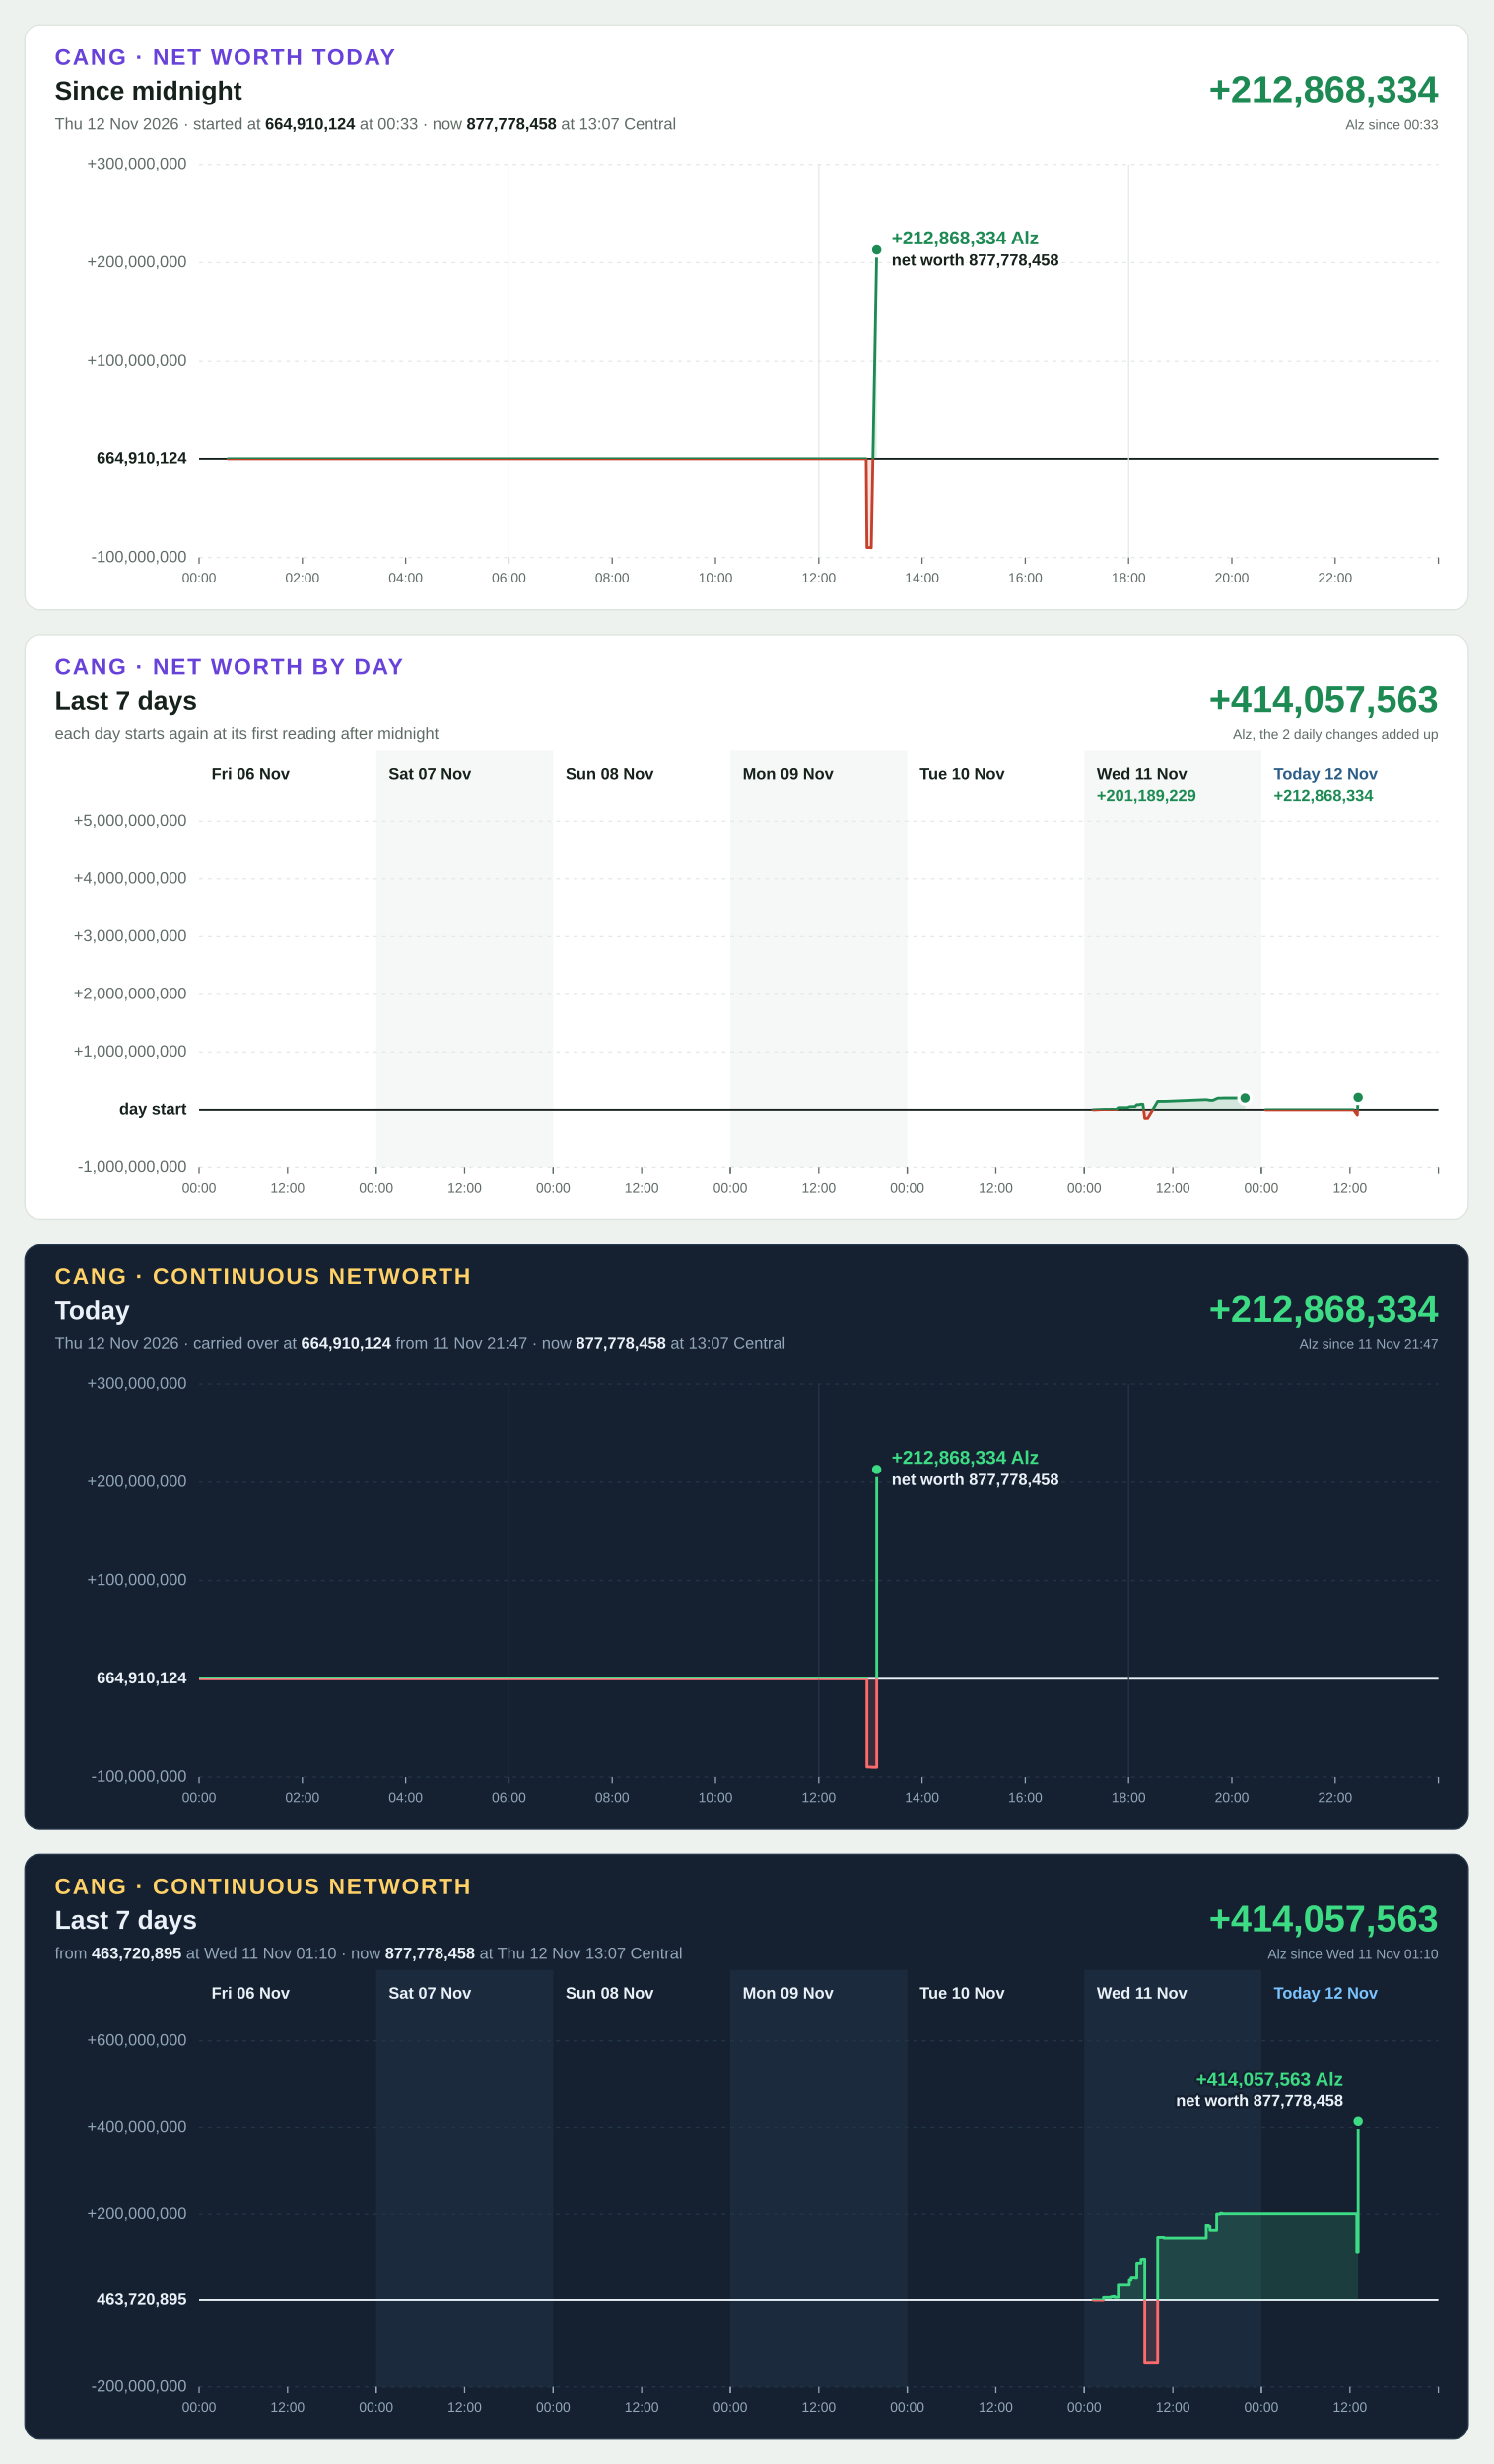
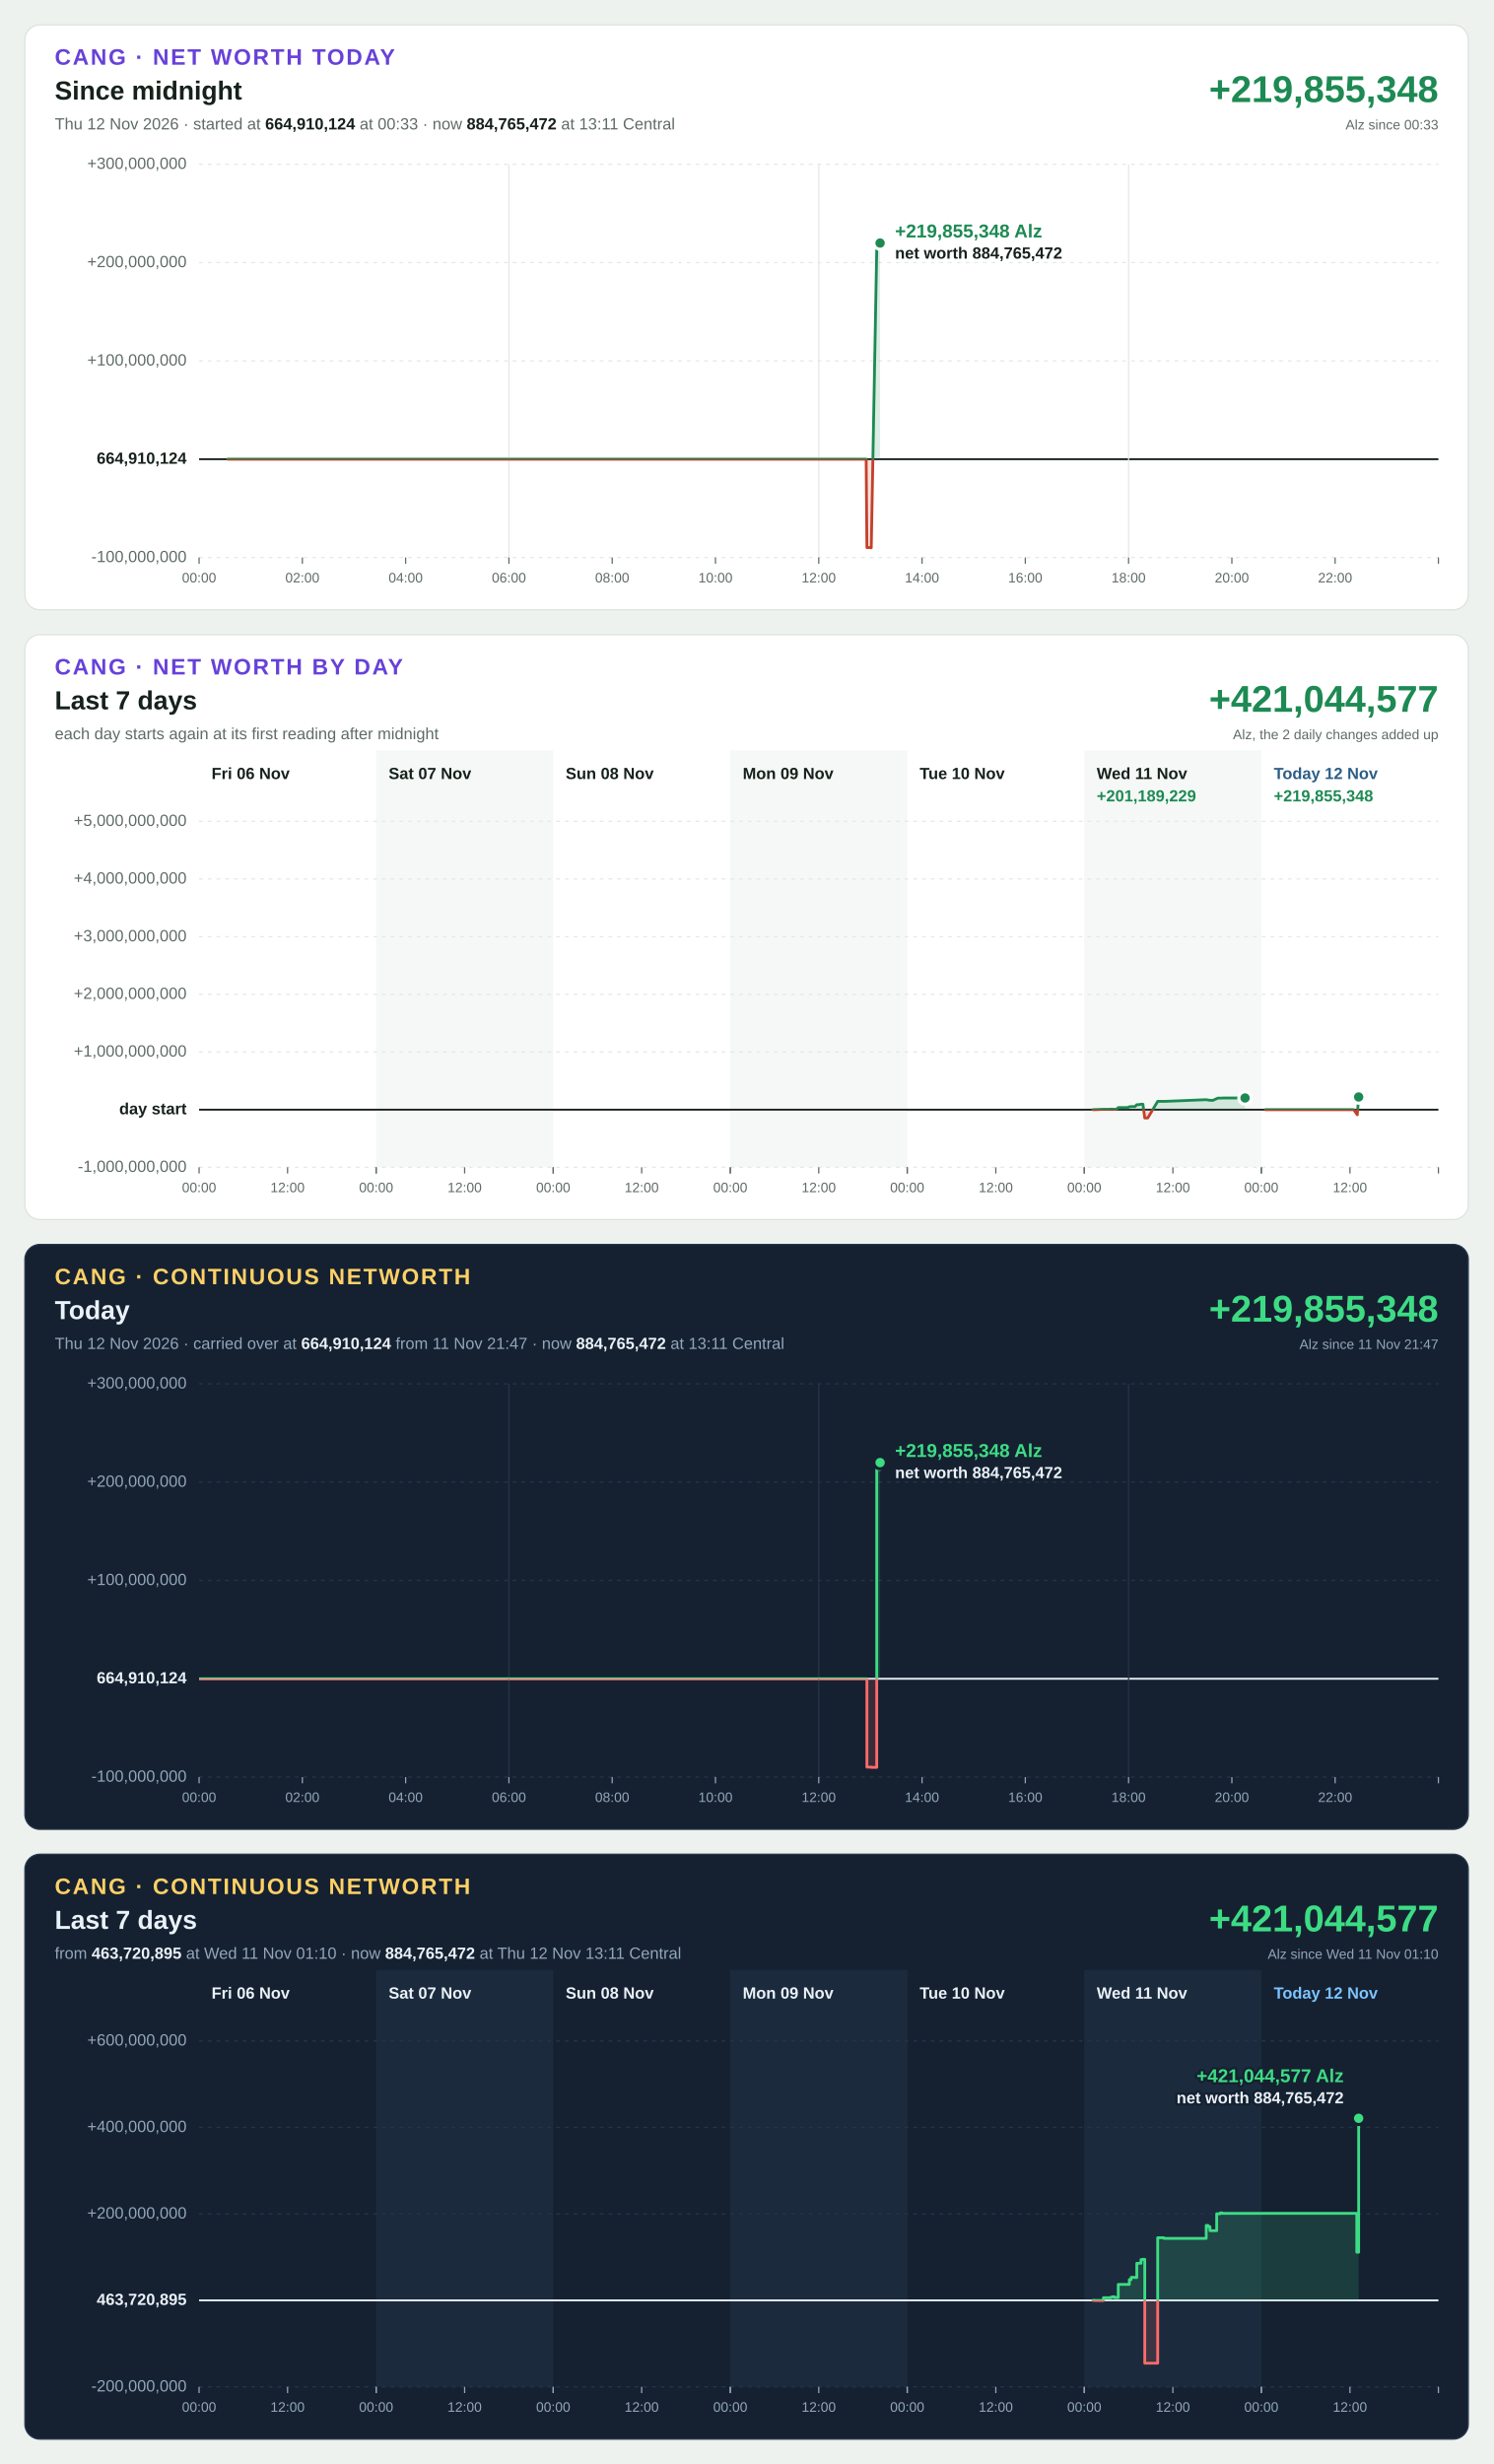
<svg xmlns="http://www.w3.org/2000/svg" width="1200" height="1980" viewBox="0 0 1200 1980" font-family="Segoe UI, Helvetica Neue, Arial, sans-serif" font-size="13" style="font-variant-numeric: tabular-nums">
  <rect width="1200" height="1980" fill="#eef2ef" />
  <g transform="translate(20,20)">
    <rect width="1160" height="470" rx="12" fill="#ffffff" stroke="#dbe3de" />
    <text x="24" y="32" font-size="18" font-weight="700" letter-spacing="1.4" fill="#6741d9">CANG · NET WORTH TODAY</text>
    <text x="24" y="60" font-size="21" font-weight="700" fill="#16211b">Since midnight</text>
-     <text x="24" y="84" fill="#5f6b65">Thu 12 Nov 2026 · started at <tspan font-weight="700" fill="#16211b">664,910,124</tspan> at 00:33 · now <tspan font-weight="700" fill="#16211b">877,778,458</tspan> at 13:07 Central</text>
-     <text x="1136" y="62" font-size="30" font-weight="700" text-anchor="end" fill="#1d8a53">+212,868,334</text>
+     <text x="24" y="84" fill="#5f6b65">Thu 12 Nov 2026 · started at <tspan font-weight="700" fill="#16211b">664,910,124</tspan> at 00:33 · now <tspan font-weight="700" fill="#16211b">884,765,472</tspan> at 13:11 Central</text>
+     <text x="1136" y="62" font-size="30" font-weight="700" text-anchor="end" fill="#1d8a53">+219,855,348</text>
    <text x="1136" y="84" font-size="11" text-anchor="end" fill="#5f6b65">Alz since 00:33</text>
    <line x1="140" x2="1136" y1="428.0" y2="428.0" stroke="#e3e9e5" stroke-width="1" stroke-dasharray="3 4" />
    <text x="130" y="428.0" text-anchor="end" dominant-baseline="middle" font-weight="400" fill="#5f6b65">-100,000,000</text>
    <line x1="140" x2="1136" y1="349.0" y2="349.0" stroke="#16211b" stroke-width="1.5" />
    <text x="130" y="349.0" text-anchor="end" dominant-baseline="middle" font-weight="700" fill="#16211b">664,910,124</text>
    <line x1="140" x2="1136" y1="270.0" y2="270.0" stroke="#e3e9e5" stroke-width="1" stroke-dasharray="3 4" />
    <text x="130" y="270.0" text-anchor="end" dominant-baseline="middle" font-weight="400" fill="#5f6b65">+100,000,000</text>
    <line x1="140" x2="1136" y1="191.0" y2="191.0" stroke="#e3e9e5" stroke-width="1" stroke-dasharray="3 4" />
    <text x="130" y="191.0" text-anchor="end" dominant-baseline="middle" font-weight="400" fill="#5f6b65">+200,000,000</text>
    <line x1="140" x2="1136" y1="112.0" y2="112.0" stroke="#e3e9e5" stroke-width="1" stroke-dasharray="3 4" />
    <text x="130" y="112.0" text-anchor="end" dominant-baseline="middle" font-weight="400" fill="#5f6b65">+300,000,000</text>
    <line x1="140.0" x2="140.0" y1="428" y2="433" stroke="#5f6b65" stroke-width="1" />
    <text x="140.0" y="448" font-size="11" text-anchor="middle" fill="#5f6b65">00:00</text>
    <line x1="223.0" x2="223.0" y1="428" y2="433" stroke="#5f6b65" stroke-width="1" />
    <text x="223.0" y="448" font-size="11" text-anchor="middle" fill="#5f6b65">02:00</text>
    <line x1="306.0" x2="306.0" y1="428" y2="433" stroke="#5f6b65" stroke-width="1" />
    <text x="306.0" y="448" font-size="11" text-anchor="middle" fill="#5f6b65">04:00</text>
    <line x1="389.0" x2="389.0" y1="112" y2="428" stroke="#e3e9e5" stroke-width="1" />
    <line x1="389.0" x2="389.0" y1="428" y2="433" stroke="#5f6b65" stroke-width="1" />
    <text x="389.0" y="448" font-size="11" text-anchor="middle" fill="#5f6b65">06:00</text>
    <line x1="472.0" x2="472.0" y1="428" y2="433" stroke="#5f6b65" stroke-width="1" />
    <text x="472.0" y="448" font-size="11" text-anchor="middle" fill="#5f6b65">08:00</text>
    <line x1="555.0" x2="555.0" y1="428" y2="433" stroke="#5f6b65" stroke-width="1" />
    <text x="555.0" y="448" font-size="11" text-anchor="middle" fill="#5f6b65">10:00</text>
    <line x1="638.0" x2="638.0" y1="112" y2="428" stroke="#e3e9e5" stroke-width="1" />
    <line x1="638.0" x2="638.0" y1="428" y2="433" stroke="#5f6b65" stroke-width="1" />
    <text x="638.0" y="448" font-size="11" text-anchor="middle" fill="#5f6b65">12:00</text>
    <line x1="721.0" x2="721.0" y1="428" y2="433" stroke="#5f6b65" stroke-width="1" />
    <text x="721.0" y="448" font-size="11" text-anchor="middle" fill="#5f6b65">14:00</text>
    <line x1="804.0" x2="804.0" y1="428" y2="433" stroke="#5f6b65" stroke-width="1" />
    <text x="804.0" y="448" font-size="11" text-anchor="middle" fill="#5f6b65">16:00</text>
    <line x1="887.0" x2="887.0" y1="112" y2="428" stroke="#e3e9e5" stroke-width="1" />
    <line x1="887.0" x2="887.0" y1="428" y2="433" stroke="#5f6b65" stroke-width="1" />
    <text x="887.0" y="448" font-size="11" text-anchor="middle" fill="#5f6b65">18:00</text>
    <line x1="970.0" x2="970.0" y1="428" y2="433" stroke="#5f6b65" stroke-width="1" />
    <text x="970.0" y="448" font-size="11" text-anchor="middle" fill="#5f6b65">20:00</text>
    <line x1="1053.0" x2="1053.0" y1="428" y2="433" stroke="#5f6b65" stroke-width="1" />
    <text x="1053.0" y="448" font-size="11" text-anchor="middle" fill="#5f6b65">22:00</text>
    <line x1="1136.0" x2="1136.0" y1="428" y2="433" stroke="#5f6b65" stroke-width="1" />
    <defs>
-       <path id="shape-today" d="M163.1 349.0L163.1 349.0L163.7 349.0L187.1 349.0L187.4 349.0L195.3 349.0L508.9 349.0L509.2 349.0L572.1 349.0L572.4 349.0L588.5 349.0L588.8 349.0L613.0 349.0L629.7 349.0L630.0 349.0L658.8 349.0L659.1 349.0L676.1 349.0L676.7 420.0L679.9 420.0L680.2 420.2L684.6 180.8L684.6 349.0Z" />
-       <path id="line-today" d="M163.1 349.0L163.7 349.0L187.1 349.0L187.4 349.0L195.3 349.0L508.9 349.0L509.2 349.0L572.1 349.0L572.4 349.0L588.5 349.0L588.8 349.0L613.0 349.0L629.7 349.0L630.0 349.0L658.8 349.0L659.1 349.0L676.1 349.0L676.7 420.0L679.9 420.0L680.2 420.2L684.6 180.8" />
+       <path id="shape-today" d="M163.1 349.0L163.1 349.0L163.7 349.0L187.1 349.0L187.4 349.0L195.3 349.0L508.9 349.0L509.2 349.0L572.1 349.0L572.4 349.0L588.5 349.0L588.8 349.0L613.0 349.0L629.7 349.0L630.0 349.0L658.8 349.0L659.1 349.0L676.1 349.0L676.7 420.0L679.9 420.0L680.2 420.2L684.6 180.8L687.3 175.3L687.3 349.0Z" />
+       <path id="line-today" d="M163.1 349.0L163.7 349.0L187.1 349.0L187.4 349.0L195.3 349.0L508.9 349.0L509.2 349.0L572.1 349.0L572.4 349.0L588.5 349.0L588.8 349.0L613.0 349.0L629.7 349.0L630.0 349.0L658.8 349.0L659.1 349.0L676.1 349.0L676.7 420.0L679.9 420.0L680.2 420.2L684.6 180.8L687.3 175.3" />
      <clipPath id="up-today">
        <rect x="140" y="112" width="996" height="237.0" />
      </clipPath>
      <clipPath id="down-today">
        <rect x="140" y="349.0" width="996" height="79.0" />
      </clipPath>
    </defs>
    <use href="#shape-today" fill="#1d8a53" fill-opacity="0.15" clip-path="url(#up-today)" />
    <use href="#line-today" fill="none" stroke="#1d8a53" stroke-width="2.25" stroke-linejoin="round" stroke-linecap="round" clip-path="url(#up-today)" />
    <use href="#shape-today" fill="#c4402b" fill-opacity="0.15" clip-path="url(#down-today)" />
    <use href="#line-today" fill="none" stroke="#c4402b" stroke-width="2.25" stroke-linejoin="round" stroke-linecap="round" clip-path="url(#down-today)" />
-     <circle cx="684.6" cy="180.8" r="5" fill="#1d8a53" stroke="#ffffff" stroke-width="2.5" />
-     <text x="696.6" y="176.3" text-anchor="start" font-size="15" font-weight="700" fill="#1d8a53" stroke="#ffffff" stroke-width="4" stroke-linejoin="round" paint-order="stroke">+212,868,334 Alz</text>
-     <text x="696.6" y="193.3" text-anchor="start" font-size="13" font-weight="600" fill="#16211b" stroke="#ffffff" stroke-width="4" stroke-linejoin="round" paint-order="stroke">net worth 877,778,458</text>
+     <circle cx="687.3" cy="175.3" r="5" fill="#1d8a53" stroke="#ffffff" stroke-width="2.5" />
+     <text x="699.3" y="170.8" text-anchor="start" font-size="15" font-weight="700" fill="#1d8a53" stroke="#ffffff" stroke-width="4" stroke-linejoin="round" paint-order="stroke">+219,855,348 Alz</text>
+     <text x="699.3" y="187.8" text-anchor="start" font-size="13" font-weight="600" fill="#16211b" stroke="#ffffff" stroke-width="4" stroke-linejoin="round" paint-order="stroke">net worth 884,765,472</text>
  </g>
  <g transform="translate(20,510)">
    <rect width="1160" height="470" rx="12" fill="#ffffff" stroke="#dbe3de" />
    <text x="24" y="32" font-size="18" font-weight="700" letter-spacing="1.4" fill="#6741d9">CANG · NET WORTH BY DAY</text>
    <text x="24" y="60" font-size="21" font-weight="700" fill="#16211b">Last 7 days</text>
    <text x="24" y="84" fill="#5f6b65">each day starts again at its first reading after midnight</text>
-     <text x="1136" y="62" font-size="30" font-weight="700" text-anchor="end" fill="#1d8a53">+414,057,563</text>
+     <text x="1136" y="62" font-size="30" font-weight="700" text-anchor="end" fill="#1d8a53">+421,044,577</text>
    <text x="1136" y="84" font-size="11" text-anchor="end" fill="#5f6b65">Alz, the 2 daily changes added up</text>
    <rect x="282.3" y="93" width="142.3" height="335" fill="#f5f8f6" />
    <rect x="566.9" y="93" width="142.3" height="335" fill="#f5f8f6" />
    <rect x="851.4" y="93" width="142.3" height="335" fill="#f5f8f6" />
    <line x1="140" x2="1136" y1="428.0" y2="428.0" stroke="#e3e9e5" stroke-width="1" stroke-dasharray="3 4" />
    <text x="130" y="428.0" text-anchor="end" dominant-baseline="middle" font-weight="400" fill="#5f6b65">-1,000,000,000</text>
    <line x1="140" x2="1136" y1="381.7" y2="381.7" stroke="#16211b" stroke-width="1.5" />
    <text x="130" y="381.7" text-anchor="end" dominant-baseline="middle" font-weight="700" fill="#16211b">day start</text>
    <line x1="140" x2="1136" y1="335.3" y2="335.3" stroke="#e3e9e5" stroke-width="1" stroke-dasharray="3 4" />
    <text x="130" y="335.3" text-anchor="end" dominant-baseline="middle" font-weight="400" fill="#5f6b65">+1,000,000,000</text>
    <line x1="140" x2="1136" y1="289.0" y2="289.0" stroke="#e3e9e5" stroke-width="1" stroke-dasharray="3 4" />
    <text x="130" y="289.0" text-anchor="end" dominant-baseline="middle" font-weight="400" fill="#5f6b65">+2,000,000,000</text>
    <line x1="140" x2="1136" y1="242.7" y2="242.7" stroke="#e3e9e5" stroke-width="1" stroke-dasharray="3 4" />
    <text x="130" y="242.7" text-anchor="end" dominant-baseline="middle" font-weight="400" fill="#5f6b65">+3,000,000,000</text>
    <line x1="140" x2="1136" y1="196.3" y2="196.3" stroke="#e3e9e5" stroke-width="1" stroke-dasharray="3 4" />
    <text x="130" y="196.3" text-anchor="end" dominant-baseline="middle" font-weight="400" fill="#5f6b65">+4,000,000,000</text>
    <line x1="140" x2="1136" y1="150.0" y2="150.0" stroke="#e3e9e5" stroke-width="1" stroke-dasharray="3 4" />
    <text x="130" y="150.0" text-anchor="end" dominant-baseline="middle" font-weight="400" fill="#5f6b65">+5,000,000,000</text>
    <text x="150.0" y="116" font-weight="700" fill="#16211b">Fri 06 Nov</text>
    <line x1="140.0" x2="140.0" y1="428" y2="433" stroke="#5f6b65" stroke-width="1" />
    <text x="140.0" y="448" font-size="11" text-anchor="middle" fill="#5f6b65">00:00</text>
    <line x1="211.1" x2="211.1" y1="428" y2="433" stroke="#5f6b65" stroke-width="1" />
    <text x="211.1" y="448" font-size="11" text-anchor="middle" fill="#5f6b65">12:00</text>
    <line x1="282.3" x2="282.3" y1="428" y2="433" stroke="#5f6b65" stroke-width="1" />
    <text x="292.3" y="116" font-weight="700" fill="#16211b">Sat 07 Nov</text>
    <line x1="282.3" x2="282.3" y1="428" y2="433" stroke="#5f6b65" stroke-width="1" />
    <text x="282.3" y="448" font-size="11" text-anchor="middle" fill="#5f6b65">00:00</text>
    <line x1="353.4" x2="353.4" y1="428" y2="433" stroke="#5f6b65" stroke-width="1" />
    <text x="353.4" y="448" font-size="11" text-anchor="middle" fill="#5f6b65">12:00</text>
    <line x1="424.6" x2="424.6" y1="428" y2="433" stroke="#5f6b65" stroke-width="1" />
    <text x="434.6" y="116" font-weight="700" fill="#16211b">Sun 08 Nov</text>
    <line x1="424.6" x2="424.6" y1="428" y2="433" stroke="#5f6b65" stroke-width="1" />
    <text x="424.6" y="448" font-size="11" text-anchor="middle" fill="#5f6b65">00:00</text>
    <line x1="495.7" x2="495.7" y1="428" y2="433" stroke="#5f6b65" stroke-width="1" />
    <text x="495.7" y="448" font-size="11" text-anchor="middle" fill="#5f6b65">12:00</text>
    <line x1="566.9" x2="566.9" y1="428" y2="433" stroke="#5f6b65" stroke-width="1" />
    <text x="576.9" y="116" font-weight="700" fill="#16211b">Mon 09 Nov</text>
    <line x1="566.9" x2="566.9" y1="428" y2="433" stroke="#5f6b65" stroke-width="1" />
    <text x="566.9" y="448" font-size="11" text-anchor="middle" fill="#5f6b65">00:00</text>
    <line x1="638.0" x2="638.0" y1="428" y2="433" stroke="#5f6b65" stroke-width="1" />
    <text x="638.0" y="448" font-size="11" text-anchor="middle" fill="#5f6b65">12:00</text>
    <line x1="709.1" x2="709.1" y1="428" y2="433" stroke="#5f6b65" stroke-width="1" />
    <text x="719.1" y="116" font-weight="700" fill="#16211b">Tue 10 Nov</text>
    <line x1="709.1" x2="709.1" y1="428" y2="433" stroke="#5f6b65" stroke-width="1" />
    <text x="709.1" y="448" font-size="11" text-anchor="middle" fill="#5f6b65">00:00</text>
    <line x1="780.3" x2="780.3" y1="428" y2="433" stroke="#5f6b65" stroke-width="1" />
    <text x="780.3" y="448" font-size="11" text-anchor="middle" fill="#5f6b65">12:00</text>
    <line x1="851.4" x2="851.4" y1="428" y2="433" stroke="#5f6b65" stroke-width="1" />
    <text x="861.4" y="116" font-weight="700" fill="#16211b">Wed 11 Nov</text>
    <line x1="851.4" x2="851.4" y1="428" y2="433" stroke="#5f6b65" stroke-width="1" />
    <text x="851.4" y="448" font-size="11" text-anchor="middle" fill="#5f6b65">00:00</text>
    <line x1="922.6" x2="922.6" y1="428" y2="433" stroke="#5f6b65" stroke-width="1" />
    <text x="922.6" y="448" font-size="11" text-anchor="middle" fill="#5f6b65">12:00</text>
    <line x1="993.7" x2="993.7" y1="428" y2="433" stroke="#5f6b65" stroke-width="1" />
    <text x="861.4" y="134" font-weight="700" fill="#1d8a53">+201,189,229</text>
    <defs>
      <path id="shape-day5" d="M858.4 381.7L858.4 381.7L859.9 381.7L866.8 381.4L868.3 381.4L869.8 381.4L871.3 381.4L872.8 381.3L874.2 381.3L875.7 381.4L877.2 381.4L878.7 380.0L880.2 380.0L881.7 380.0L883.2 380.0L884.7 380.0L886.2 380.0L887.6 379.4L889.1 379.2L890.6 379.2L892.1 379.2L893.6 377.7L895.1 377.7L897.0 377.3L898.5 377.3L900.0 388.4L902.4 388.4L910.4 375.0L911.9 375.0L913.4 375.0L915.4 375.0L916.9 375.0L948.8 373.7L950.3 373.8L951.8 374.1L953.3 374.2L954.8 374.2L958.8 372.4L959.8 372.4L961.2 372.4L962.2 372.4L963.2 372.3L964.7 372.3L965.7 372.3L966.7 372.3L972.8 372.3L980.6 372.3L980.6 381.7Z" />
      <path id="line-day5" d="M858.4 381.7L859.9 381.7L866.8 381.4L868.3 381.4L869.8 381.4L871.3 381.4L872.8 381.3L874.2 381.3L875.7 381.4L877.2 381.4L878.7 380.0L880.2 380.0L881.7 380.0L883.2 380.0L884.7 380.0L886.2 380.0L887.6 379.4L889.1 379.2L890.6 379.2L892.1 379.2L893.6 377.7L895.1 377.7L897.0 377.3L898.5 377.3L900.0 388.4L902.4 388.4L910.4 375.0L911.9 375.0L913.4 375.0L915.4 375.0L916.9 375.0L948.8 373.7L950.3 373.8L951.8 374.1L953.3 374.2L954.8 374.2L958.8 372.4L959.8 372.4L961.2 372.4L962.2 372.4L963.2 372.3L964.7 372.3L965.7 372.3L966.7 372.3L972.8 372.3L980.6 372.3" />
      <clipPath id="up-day5">
        <rect x="140" y="150" width="996" height="231.7" />
      </clipPath>
      <clipPath id="down-day5">
        <rect x="140" y="381.7" width="996" height="46.3" />
      </clipPath>
    </defs>
    <use href="#shape-day5" fill="#1d8a53" fill-opacity="0.15" clip-path="url(#up-day5)" />
    <use href="#line-day5" fill="none" stroke="#1d8a53" stroke-width="2.25" stroke-linejoin="round" stroke-linecap="round" clip-path="url(#up-day5)" />
    <use href="#shape-day5" fill="#c4402b" fill-opacity="0.15" clip-path="url(#down-day5)" />
    <use href="#line-day5" fill="none" stroke="#c4402b" stroke-width="2.25" stroke-linejoin="round" stroke-linecap="round" clip-path="url(#down-day5)" />
    <circle cx="980.6" cy="372.3" r="5" fill="#1d8a53" stroke="#ffffff" stroke-width="2.5" />
    <text x="1003.7" y="116" font-weight="700" fill="#2b5d87">Today 12 Nov</text>
    <line x1="993.7" x2="993.7" y1="428" y2="433" stroke="#5f6b65" stroke-width="1" />
    <text x="993.7" y="448" font-size="11" text-anchor="middle" fill="#5f6b65">00:00</text>
    <line x1="1064.9" x2="1064.9" y1="428" y2="433" stroke="#5f6b65" stroke-width="1" />
    <text x="1064.9" y="448" font-size="11" text-anchor="middle" fill="#5f6b65">12:00</text>
    <line x1="1136.0" x2="1136.0" y1="428" y2="433" stroke="#5f6b65" stroke-width="1" />
-     <text x="1003.7" y="134" font-weight="700" fill="#1d8a53">+212,868,334</text>
-     <defs>
-       <path id="shape-day6" d="M997.0 381.7L997.0 381.7L1000.5 381.7L1046.5 381.7L1057.8 381.7L1063.7 381.7L1067.9 381.7L1070.8 385.8L1071.5 371.8L1071.5 381.7Z" />
-       <path id="line-day6" d="M997.0 381.7L1000.5 381.7L1046.5 381.7L1057.8 381.7L1063.7 381.7L1067.9 381.7L1070.8 385.8L1071.5 371.8" />
+     <text x="1003.7" y="134" font-weight="700" fill="#1d8a53">+219,855,348</text>
+     <defs>
+       <path id="shape-day6" d="M997.0 381.7L997.0 381.7L1000.5 381.7L1046.5 381.7L1057.8 381.7L1063.7 381.7L1067.9 381.7L1070.8 385.8L1071.9 371.5L1071.9 381.7Z" />
+       <path id="line-day6" d="M997.0 381.7L1000.5 381.7L1046.5 381.7L1057.8 381.7L1063.7 381.7L1067.9 381.7L1070.8 385.8L1071.9 371.5" />
      <clipPath id="up-day6">
        <rect x="140" y="150" width="996" height="231.7" />
      </clipPath>
      <clipPath id="down-day6">
        <rect x="140" y="381.7" width="996" height="46.3" />
      </clipPath>
    </defs>
    <use href="#shape-day6" fill="#1d8a53" fill-opacity="0.15" clip-path="url(#up-day6)" />
    <use href="#line-day6" fill="none" stroke="#1d8a53" stroke-width="2.25" stroke-linejoin="round" stroke-linecap="round" clip-path="url(#up-day6)" />
    <use href="#shape-day6" fill="#c4402b" fill-opacity="0.15" clip-path="url(#down-day6)" />
    <use href="#line-day6" fill="none" stroke="#c4402b" stroke-width="2.25" stroke-linejoin="round" stroke-linecap="round" clip-path="url(#down-day6)" />
-     <circle cx="1071.5" cy="371.8" r="5" fill="#1d8a53" stroke="#ffffff" stroke-width="2.5" />
+     <circle cx="1071.9" cy="371.5" r="5" fill="#1d8a53" stroke="#ffffff" stroke-width="2.5" />
  </g>
  <g transform="translate(20,1000)">
    <rect width="1160" height="470" rx="12" fill="#152131" stroke="#24364a" />
    <text x="24" y="32" font-size="18" font-weight="700" letter-spacing="1.4" fill="#ffd166">CANG · CONTINUOUS NETWORTH</text>
    <text x="24" y="60" font-size="21" font-weight="700" fill="#eaf1f8">Today</text>
-     <text x="24" y="84" fill="#93a6ba">Thu 12 Nov 2026 · carried over at <tspan font-weight="700" fill="#eaf1f8">664,910,124</tspan> from 11 Nov 21:47 · now <tspan font-weight="700" fill="#eaf1f8">877,778,458</tspan> at 13:07 Central</text>
-     <text x="1136" y="62" font-size="30" font-weight="700" text-anchor="end" fill="#3ddc84">+212,868,334</text>
+     <text x="24" y="84" fill="#93a6ba">Thu 12 Nov 2026 · carried over at <tspan font-weight="700" fill="#eaf1f8">664,910,124</tspan> from 11 Nov 21:47 · now <tspan font-weight="700" fill="#eaf1f8">884,765,472</tspan> at 13:11 Central</text>
+     <text x="1136" y="62" font-size="30" font-weight="700" text-anchor="end" fill="#3ddc84">+219,855,348</text>
    <text x="1136" y="84" font-size="11" text-anchor="end" fill="#93a6ba">Alz since 11 Nov 21:47</text>
    <line x1="140" x2="1136" y1="428.0" y2="428.0" stroke="#243548" stroke-width="1" stroke-dasharray="3 4" />
    <text x="130" y="428.0" text-anchor="end" dominant-baseline="middle" font-weight="400" fill="#93a6ba">-100,000,000</text>
    <line x1="140" x2="1136" y1="349.0" y2="349.0" stroke="#eaf1f8" stroke-width="1.5" />
    <text x="130" y="349.0" text-anchor="end" dominant-baseline="middle" font-weight="700" fill="#eaf1f8">664,910,124</text>
    <line x1="140" x2="1136" y1="270.0" y2="270.0" stroke="#243548" stroke-width="1" stroke-dasharray="3 4" />
    <text x="130" y="270.0" text-anchor="end" dominant-baseline="middle" font-weight="400" fill="#93a6ba">+100,000,000</text>
    <line x1="140" x2="1136" y1="191.0" y2="191.0" stroke="#243548" stroke-width="1" stroke-dasharray="3 4" />
    <text x="130" y="191.0" text-anchor="end" dominant-baseline="middle" font-weight="400" fill="#93a6ba">+200,000,000</text>
    <line x1="140" x2="1136" y1="112.0" y2="112.0" stroke="#243548" stroke-width="1" stroke-dasharray="3 4" />
    <text x="130" y="112.0" text-anchor="end" dominant-baseline="middle" font-weight="400" fill="#93a6ba">+300,000,000</text>
    <line x1="140.0" x2="140.0" y1="428" y2="433" stroke="#93a6ba" stroke-width="1" />
    <text x="140.0" y="448" font-size="11" text-anchor="middle" fill="#93a6ba">00:00</text>
    <line x1="223.0" x2="223.0" y1="428" y2="433" stroke="#93a6ba" stroke-width="1" />
    <text x="223.0" y="448" font-size="11" text-anchor="middle" fill="#93a6ba">02:00</text>
    <line x1="306.0" x2="306.0" y1="428" y2="433" stroke="#93a6ba" stroke-width="1" />
    <text x="306.0" y="448" font-size="11" text-anchor="middle" fill="#93a6ba">04:00</text>
    <line x1="389.0" x2="389.0" y1="112" y2="428" stroke="#243548" stroke-width="1" />
    <line x1="389.0" x2="389.0" y1="428" y2="433" stroke="#93a6ba" stroke-width="1" />
    <text x="389.0" y="448" font-size="11" text-anchor="middle" fill="#93a6ba">06:00</text>
    <line x1="472.0" x2="472.0" y1="428" y2="433" stroke="#93a6ba" stroke-width="1" />
    <text x="472.0" y="448" font-size="11" text-anchor="middle" fill="#93a6ba">08:00</text>
    <line x1="555.0" x2="555.0" y1="428" y2="433" stroke="#93a6ba" stroke-width="1" />
    <text x="555.0" y="448" font-size="11" text-anchor="middle" fill="#93a6ba">10:00</text>
    <line x1="638.0" x2="638.0" y1="112" y2="428" stroke="#243548" stroke-width="1" />
    <line x1="638.0" x2="638.0" y1="428" y2="433" stroke="#93a6ba" stroke-width="1" />
    <text x="638.0" y="448" font-size="11" text-anchor="middle" fill="#93a6ba">12:00</text>
    <line x1="721.0" x2="721.0" y1="428" y2="433" stroke="#93a6ba" stroke-width="1" />
    <text x="721.0" y="448" font-size="11" text-anchor="middle" fill="#93a6ba">14:00</text>
    <line x1="804.0" x2="804.0" y1="428" y2="433" stroke="#93a6ba" stroke-width="1" />
    <text x="804.0" y="448" font-size="11" text-anchor="middle" fill="#93a6ba">16:00</text>
    <line x1="887.0" x2="887.0" y1="112" y2="428" stroke="#243548" stroke-width="1" />
    <line x1="887.0" x2="887.0" y1="428" y2="433" stroke="#93a6ba" stroke-width="1" />
    <text x="887.0" y="448" font-size="11" text-anchor="middle" fill="#93a6ba">18:00</text>
    <line x1="970.0" x2="970.0" y1="428" y2="433" stroke="#93a6ba" stroke-width="1" />
    <text x="970.0" y="448" font-size="11" text-anchor="middle" fill="#93a6ba">20:00</text>
    <line x1="1053.0" x2="1053.0" y1="428" y2="433" stroke="#93a6ba" stroke-width="1" />
    <text x="1053.0" y="448" font-size="11" text-anchor="middle" fill="#93a6ba">22:00</text>
    <line x1="1136.0" x2="1136.0" y1="428" y2="433" stroke="#93a6ba" stroke-width="1" />
    <defs>
-       <path id="shape-flow-today" d="M140.0 349.0L140.0 349.0L676.7 349.0L676.7 420.0L680.2 420.0L680.2 420.2L684.6 420.2L684.6 180.8L684.6 349.0Z" />
-       <path id="line-flow-today" d="M140.0 349.0L676.7 349.0L676.7 420.0L680.2 420.0L680.2 420.2L684.6 420.2L684.6 180.8" />
+       <path id="shape-flow-today" d="M140.0 349.0L140.0 349.0L676.7 349.0L676.7 420.0L680.2 420.0L680.2 420.2L684.6 420.2L684.6 180.8L687.3 180.8L687.3 175.3L687.3 349.0Z" />
+       <path id="line-flow-today" d="M140.0 349.0L676.7 349.0L676.7 420.0L680.2 420.0L680.2 420.2L684.6 420.2L684.6 180.8L687.3 180.8L687.3 175.3" />
      <clipPath id="up-flow-today">
        <rect x="140" y="112" width="996" height="237.0" />
      </clipPath>
      <clipPath id="down-flow-today">
        <rect x="140" y="349.0" width="996" height="79.0" />
      </clipPath>
    </defs>
    <use href="#shape-flow-today" fill="#3ddc84" fill-opacity="0.15" clip-path="url(#up-flow-today)" />
    <use href="#line-flow-today" fill="none" stroke="#3ddc84" stroke-width="2.25" stroke-linejoin="round" stroke-linecap="round" clip-path="url(#up-flow-today)" />
    <use href="#shape-flow-today" fill="#ff6b6b" fill-opacity="0.15" clip-path="url(#down-flow-today)" />
    <use href="#line-flow-today" fill="none" stroke="#ff6b6b" stroke-width="2.25" stroke-linejoin="round" stroke-linecap="round" clip-path="url(#down-flow-today)" />
-     <circle cx="684.6" cy="180.8" r="5" fill="#3ddc84" stroke="#152131" stroke-width="2.5" />
-     <text x="696.6" y="176.3" text-anchor="start" font-size="15" font-weight="700" fill="#3ddc84" stroke="#152131" stroke-width="4" stroke-linejoin="round" paint-order="stroke">+212,868,334 Alz</text>
-     <text x="696.6" y="193.3" text-anchor="start" font-size="13" font-weight="600" fill="#eaf1f8" stroke="#152131" stroke-width="4" stroke-linejoin="round" paint-order="stroke">net worth 877,778,458</text>
+     <circle cx="687.3" cy="175.3" r="5" fill="#3ddc84" stroke="#152131" stroke-width="2.5" />
+     <text x="699.3" y="170.8" text-anchor="start" font-size="15" font-weight="700" fill="#3ddc84" stroke="#152131" stroke-width="4" stroke-linejoin="round" paint-order="stroke">+219,855,348 Alz</text>
+     <text x="699.3" y="187.8" text-anchor="start" font-size="13" font-weight="600" fill="#eaf1f8" stroke="#152131" stroke-width="4" stroke-linejoin="round" paint-order="stroke">net worth 884,765,472</text>
  </g>
  <g transform="translate(20,1490)">
    <rect width="1160" height="470" rx="12" fill="#152131" stroke="#24364a" />
    <text x="24" y="32" font-size="18" font-weight="700" letter-spacing="1.4" fill="#ffd166">CANG · CONTINUOUS NETWORTH</text>
    <text x="24" y="60" font-size="21" font-weight="700" fill="#eaf1f8">Last 7 days</text>
-     <text x="24" y="84" fill="#93a6ba">from <tspan font-weight="700" fill="#eaf1f8">463,720,895</tspan> at Wed 11 Nov 01:10 · now <tspan font-weight="700" fill="#eaf1f8">877,778,458</tspan> at Thu 12 Nov 13:07 Central</text>
-     <text x="1136" y="62" font-size="30" font-weight="700" text-anchor="end" fill="#3ddc84">+414,057,563</text>
+     <text x="24" y="84" fill="#93a6ba">from <tspan font-weight="700" fill="#eaf1f8">463,720,895</tspan> at Wed 11 Nov 01:10 · now <tspan font-weight="700" fill="#eaf1f8">884,765,472</tspan> at Thu 12 Nov 13:11 Central</text>
+     <text x="1136" y="62" font-size="30" font-weight="700" text-anchor="end" fill="#3ddc84">+421,044,577</text>
    <text x="1136" y="84" font-size="11" text-anchor="end" fill="#93a6ba">Alz since Wed 11 Nov 01:10</text>
    <rect x="282.3" y="93" width="142.3" height="335" fill="#1b2b3d" />
    <rect x="566.9" y="93" width="142.3" height="335" fill="#1b2b3d" />
    <rect x="851.4" y="93" width="142.3" height="335" fill="#1b2b3d" />
    <line x1="140" x2="1136" y1="428.0" y2="428.0" stroke="#243548" stroke-width="1" stroke-dasharray="3 4" />
    <text x="130" y="428.0" text-anchor="end" dominant-baseline="middle" font-weight="400" fill="#93a6ba">-200,000,000</text>
    <line x1="140" x2="1136" y1="358.5" y2="358.5" stroke="#eaf1f8" stroke-width="1.5" />
    <text x="130" y="358.5" text-anchor="end" dominant-baseline="middle" font-weight="700" fill="#eaf1f8">463,720,895</text>
    <line x1="140" x2="1136" y1="289.0" y2="289.0" stroke="#243548" stroke-width="1" stroke-dasharray="3 4" />
    <text x="130" y="289.0" text-anchor="end" dominant-baseline="middle" font-weight="400" fill="#93a6ba">+200,000,000</text>
    <line x1="140" x2="1136" y1="219.5" y2="219.5" stroke="#243548" stroke-width="1" stroke-dasharray="3 4" />
    <text x="130" y="219.5" text-anchor="end" dominant-baseline="middle" font-weight="400" fill="#93a6ba">+400,000,000</text>
    <line x1="140" x2="1136" y1="150.0" y2="150.0" stroke="#243548" stroke-width="1" stroke-dasharray="3 4" />
    <text x="130" y="150.0" text-anchor="end" dominant-baseline="middle" font-weight="400" fill="#93a6ba">+600,000,000</text>
    <text x="150.0" y="116" font-weight="700" fill="#eaf1f8">Fri 06 Nov</text>
    <line x1="140.0" x2="140.0" y1="428" y2="433" stroke="#93a6ba" stroke-width="1" />
    <text x="140.0" y="448" font-size="11" text-anchor="middle" fill="#93a6ba">00:00</text>
    <line x1="211.1" x2="211.1" y1="428" y2="433" stroke="#93a6ba" stroke-width="1" />
    <text x="211.1" y="448" font-size="11" text-anchor="middle" fill="#93a6ba">12:00</text>
    <line x1="282.3" x2="282.3" y1="428" y2="433" stroke="#93a6ba" stroke-width="1" />
    <text x="292.3" y="116" font-weight="700" fill="#eaf1f8">Sat 07 Nov</text>
    <line x1="282.3" x2="282.3" y1="428" y2="433" stroke="#93a6ba" stroke-width="1" />
    <text x="282.3" y="448" font-size="11" text-anchor="middle" fill="#93a6ba">00:00</text>
    <line x1="353.4" x2="353.4" y1="428" y2="433" stroke="#93a6ba" stroke-width="1" />
    <text x="353.4" y="448" font-size="11" text-anchor="middle" fill="#93a6ba">12:00</text>
    <line x1="424.6" x2="424.6" y1="428" y2="433" stroke="#93a6ba" stroke-width="1" />
    <text x="434.6" y="116" font-weight="700" fill="#eaf1f8">Sun 08 Nov</text>
    <line x1="424.6" x2="424.6" y1="428" y2="433" stroke="#93a6ba" stroke-width="1" />
    <text x="424.6" y="448" font-size="11" text-anchor="middle" fill="#93a6ba">00:00</text>
    <line x1="495.7" x2="495.7" y1="428" y2="433" stroke="#93a6ba" stroke-width="1" />
    <text x="495.7" y="448" font-size="11" text-anchor="middle" fill="#93a6ba">12:00</text>
    <line x1="566.9" x2="566.9" y1="428" y2="433" stroke="#93a6ba" stroke-width="1" />
    <text x="576.9" y="116" font-weight="700" fill="#eaf1f8">Mon 09 Nov</text>
    <line x1="566.9" x2="566.9" y1="428" y2="433" stroke="#93a6ba" stroke-width="1" />
    <text x="566.9" y="448" font-size="11" text-anchor="middle" fill="#93a6ba">00:00</text>
    <line x1="638.0" x2="638.0" y1="428" y2="433" stroke="#93a6ba" stroke-width="1" />
    <text x="638.0" y="448" font-size="11" text-anchor="middle" fill="#93a6ba">12:00</text>
    <line x1="709.1" x2="709.1" y1="428" y2="433" stroke="#93a6ba" stroke-width="1" />
    <text x="719.1" y="116" font-weight="700" fill="#eaf1f8">Tue 10 Nov</text>
    <line x1="709.1" x2="709.1" y1="428" y2="433" stroke="#93a6ba" stroke-width="1" />
    <text x="709.1" y="448" font-size="11" text-anchor="middle" fill="#93a6ba">00:00</text>
    <line x1="780.3" x2="780.3" y1="428" y2="433" stroke="#93a6ba" stroke-width="1" />
    <text x="780.3" y="448" font-size="11" text-anchor="middle" fill="#93a6ba">12:00</text>
    <line x1="851.4" x2="851.4" y1="428" y2="433" stroke="#93a6ba" stroke-width="1" />
    <text x="861.4" y="116" font-weight="700" fill="#eaf1f8">Wed 11 Nov</text>
    <line x1="851.4" x2="851.4" y1="428" y2="433" stroke="#93a6ba" stroke-width="1" />
    <text x="851.4" y="448" font-size="11" text-anchor="middle" fill="#93a6ba">00:00</text>
    <line x1="922.6" x2="922.6" y1="428" y2="433" stroke="#93a6ba" stroke-width="1" />
    <text x="922.6" y="448" font-size="11" text-anchor="middle" fill="#93a6ba">12:00</text>
    <line x1="993.7" x2="993.7" y1="428" y2="433" stroke="#93a6ba" stroke-width="1" />
    <text x="1003.7" y="116" font-weight="700" fill="#7cc4ff">Today 12 Nov</text>
    <line x1="993.7" x2="993.7" y1="428" y2="433" stroke="#93a6ba" stroke-width="1" />
    <text x="993.7" y="448" font-size="11" text-anchor="middle" fill="#93a6ba">00:00</text>
    <line x1="1064.9" x2="1064.9" y1="428" y2="433" stroke="#93a6ba" stroke-width="1" />
    <text x="1064.9" y="448" font-size="11" text-anchor="middle" fill="#93a6ba">12:00</text>
    <line x1="1136.0" x2="1136.0" y1="428" y2="433" stroke="#93a6ba" stroke-width="1" />
    <defs>
-       <path id="shape-flow-week" d="M858.4 358.5L858.4 358.5L859.9 358.5L859.9 358.6L866.8 358.6L866.8 356.4L868.3 356.4L868.3 356.4L869.8 356.4L869.8 356.4L871.3 356.4L871.3 356.4L872.8 356.4L872.8 355.9L874.2 355.9L874.2 355.6L875.7 355.6L875.7 356.3L877.2 356.3L877.2 356.3L878.7 356.3L878.7 345.7L880.2 345.7L880.2 345.7L881.7 345.7L881.7 345.7L883.2 345.7L883.2 345.7L884.7 345.7L884.7 345.7L886.2 345.7L886.2 345.7L887.6 345.7L887.6 341.8L889.1 341.8L889.1 340.0L890.6 340.0L890.6 340.0L892.1 340.0L892.1 340.2L893.6 340.2L893.6 328.7L895.1 328.7L895.1 328.7L897.0 328.7L897.0 325.7L898.5 325.7L898.5 325.5L900.0 325.5L900.0 409.0L902.4 409.0L902.4 409.0L910.4 409.0L910.4 308.2L911.9 308.2L911.9 308.2L913.4 308.2L913.4 308.2L915.4 308.2L915.4 308.7L916.9 308.7L916.9 308.7L949.4 308.7L949.4 298.3L950.9 298.3L950.9 299.3L952.4 299.3L952.4 302.5L957.8 302.5L957.8 288.9L959.3 288.9L959.3 288.9L960.7 288.9L960.7 288.2L962.2 288.2L962.2 288.6L963.7 288.6L963.7 288.6L964.7 288.6L964.7 288.6L966.2 288.6L966.2 288.6L1070.4 288.6L1070.4 319.8L1071.5 319.8L1071.5 214.6L1071.5 358.5Z" />
-       <path id="line-flow-week" d="M858.4 358.5L859.9 358.5L859.9 358.6L866.8 358.6L866.8 356.4L868.3 356.4L868.3 356.4L869.8 356.4L869.8 356.4L871.3 356.4L871.3 356.4L872.8 356.4L872.8 355.9L874.2 355.9L874.2 355.6L875.7 355.6L875.7 356.3L877.2 356.3L877.2 356.3L878.7 356.3L878.7 345.7L880.2 345.7L880.2 345.7L881.7 345.7L881.7 345.7L883.2 345.7L883.2 345.7L884.7 345.7L884.7 345.7L886.2 345.7L886.2 345.7L887.6 345.7L887.6 341.8L889.1 341.8L889.1 340.0L890.6 340.0L890.6 340.0L892.1 340.0L892.1 340.2L893.6 340.2L893.6 328.7L895.1 328.7L895.1 328.7L897.0 328.7L897.0 325.7L898.5 325.7L898.5 325.5L900.0 325.5L900.0 409.0L902.4 409.0L902.4 409.0L910.4 409.0L910.4 308.2L911.9 308.2L911.9 308.2L913.4 308.2L913.4 308.2L915.4 308.2L915.4 308.7L916.9 308.7L916.9 308.7L949.4 308.7L949.4 298.3L950.9 298.3L950.9 299.3L952.4 299.3L952.4 302.5L957.8 302.5L957.8 288.9L959.3 288.9L959.3 288.9L960.7 288.9L960.7 288.2L962.2 288.2L962.2 288.6L963.7 288.6L963.7 288.6L964.7 288.6L964.7 288.6L966.2 288.6L966.2 288.6L1070.4 288.6L1070.4 319.8L1071.5 319.8L1071.5 214.6" />
+       <path id="shape-flow-week" d="M858.4 358.5L858.4 358.5L859.9 358.5L859.9 358.6L866.8 358.6L866.8 356.4L868.3 356.4L868.3 356.4L869.8 356.4L869.8 356.4L871.3 356.4L871.3 356.4L872.8 356.4L872.8 355.9L874.2 355.9L874.2 355.6L875.7 355.6L875.7 356.3L877.2 356.3L877.2 356.3L878.7 356.3L878.7 345.7L880.2 345.7L880.2 345.7L881.7 345.7L881.7 345.7L883.2 345.7L883.2 345.7L884.7 345.7L884.7 345.7L886.2 345.7L886.2 345.7L887.6 345.7L887.6 341.8L889.1 341.8L889.1 340.0L890.6 340.0L890.6 340.0L892.1 340.0L892.1 340.2L893.6 340.2L893.6 328.7L895.1 328.7L895.1 328.7L897.0 328.7L897.0 325.7L898.5 325.7L898.5 325.5L900.0 325.5L900.0 409.0L902.4 409.0L902.4 409.0L910.4 409.0L910.4 308.2L911.9 308.2L911.9 308.2L913.4 308.2L913.4 308.2L915.4 308.2L915.4 308.7L916.9 308.7L916.9 308.7L949.4 308.7L949.4 298.3L950.9 298.3L950.9 299.3L952.4 299.3L952.4 302.5L957.8 302.5L957.8 288.9L959.3 288.9L959.3 288.9L960.7 288.9L960.7 288.2L962.2 288.2L962.2 288.6L963.7 288.6L963.7 288.6L964.7 288.6L964.7 288.6L966.2 288.6L966.2 288.6L1070.4 288.6L1070.4 319.8L1071.9 319.8L1071.9 212.2L1071.9 358.5Z" />
+       <path id="line-flow-week" d="M858.4 358.5L859.9 358.5L859.9 358.6L866.8 358.6L866.8 356.4L868.3 356.4L868.3 356.4L869.8 356.4L869.8 356.4L871.3 356.4L871.3 356.4L872.8 356.4L872.8 355.9L874.2 355.9L874.2 355.6L875.7 355.6L875.7 356.3L877.2 356.3L877.2 356.3L878.7 356.3L878.7 345.7L880.2 345.7L880.2 345.7L881.7 345.7L881.7 345.7L883.2 345.7L883.2 345.7L884.7 345.7L884.7 345.7L886.2 345.7L886.2 345.7L887.6 345.7L887.6 341.8L889.1 341.8L889.1 340.0L890.6 340.0L890.6 340.0L892.1 340.0L892.1 340.2L893.6 340.2L893.6 328.7L895.1 328.7L895.1 328.7L897.0 328.7L897.0 325.7L898.5 325.7L898.5 325.5L900.0 325.5L900.0 409.0L902.4 409.0L902.4 409.0L910.4 409.0L910.4 308.2L911.9 308.2L911.9 308.2L913.4 308.2L913.4 308.2L915.4 308.2L915.4 308.7L916.9 308.7L916.9 308.7L949.4 308.7L949.4 298.3L950.9 298.3L950.9 299.3L952.4 299.3L952.4 302.5L957.8 302.5L957.8 288.9L959.3 288.9L959.3 288.9L960.7 288.9L960.7 288.2L962.2 288.2L962.2 288.6L963.7 288.6L963.7 288.6L964.7 288.6L964.7 288.6L966.2 288.6L966.2 288.6L1070.4 288.6L1070.4 319.8L1071.9 319.8L1071.9 212.2" />
      <clipPath id="up-flow-week">
        <rect x="140" y="150" width="996" height="208.5" />
      </clipPath>
      <clipPath id="down-flow-week">
        <rect x="140" y="358.5" width="996" height="69.5" />
      </clipPath>
    </defs>
    <use href="#shape-flow-week" fill="#3ddc84" fill-opacity="0.15" clip-path="url(#up-flow-week)" />
    <use href="#line-flow-week" fill="none" stroke="#3ddc84" stroke-width="2.25" stroke-linejoin="round" stroke-linecap="round" clip-path="url(#up-flow-week)" />
    <use href="#shape-flow-week" fill="#ff6b6b" fill-opacity="0.15" clip-path="url(#down-flow-week)" />
    <use href="#line-flow-week" fill="none" stroke="#ff6b6b" stroke-width="2.25" stroke-linejoin="round" stroke-linecap="round" clip-path="url(#down-flow-week)" />
-     <circle cx="1071.5" cy="214.6" r="5" fill="#3ddc84" stroke="#152131" stroke-width="2.5" />
-     <text x="1059.5" y="185.6" text-anchor="end" font-size="15" font-weight="700" fill="#3ddc84" stroke="#152131" stroke-width="4" stroke-linejoin="round" paint-order="stroke">+414,057,563 Alz</text>
-     <text x="1059.5" y="202.6" text-anchor="end" font-size="13" font-weight="600" fill="#eaf1f8" stroke="#152131" stroke-width="4" stroke-linejoin="round" paint-order="stroke">net worth 877,778,458</text>
+     <circle cx="1071.9" cy="212.2" r="5" fill="#3ddc84" stroke="#152131" stroke-width="2.5" />
+     <text x="1059.9" y="183.2" text-anchor="end" font-size="15" font-weight="700" fill="#3ddc84" stroke="#152131" stroke-width="4" stroke-linejoin="round" paint-order="stroke">+421,044,577 Alz</text>
+     <text x="1059.9" y="200.2" text-anchor="end" font-size="13" font-weight="600" fill="#eaf1f8" stroke="#152131" stroke-width="4" stroke-linejoin="round" paint-order="stroke">net worth 884,765,472</text>
  </g>
</svg>
